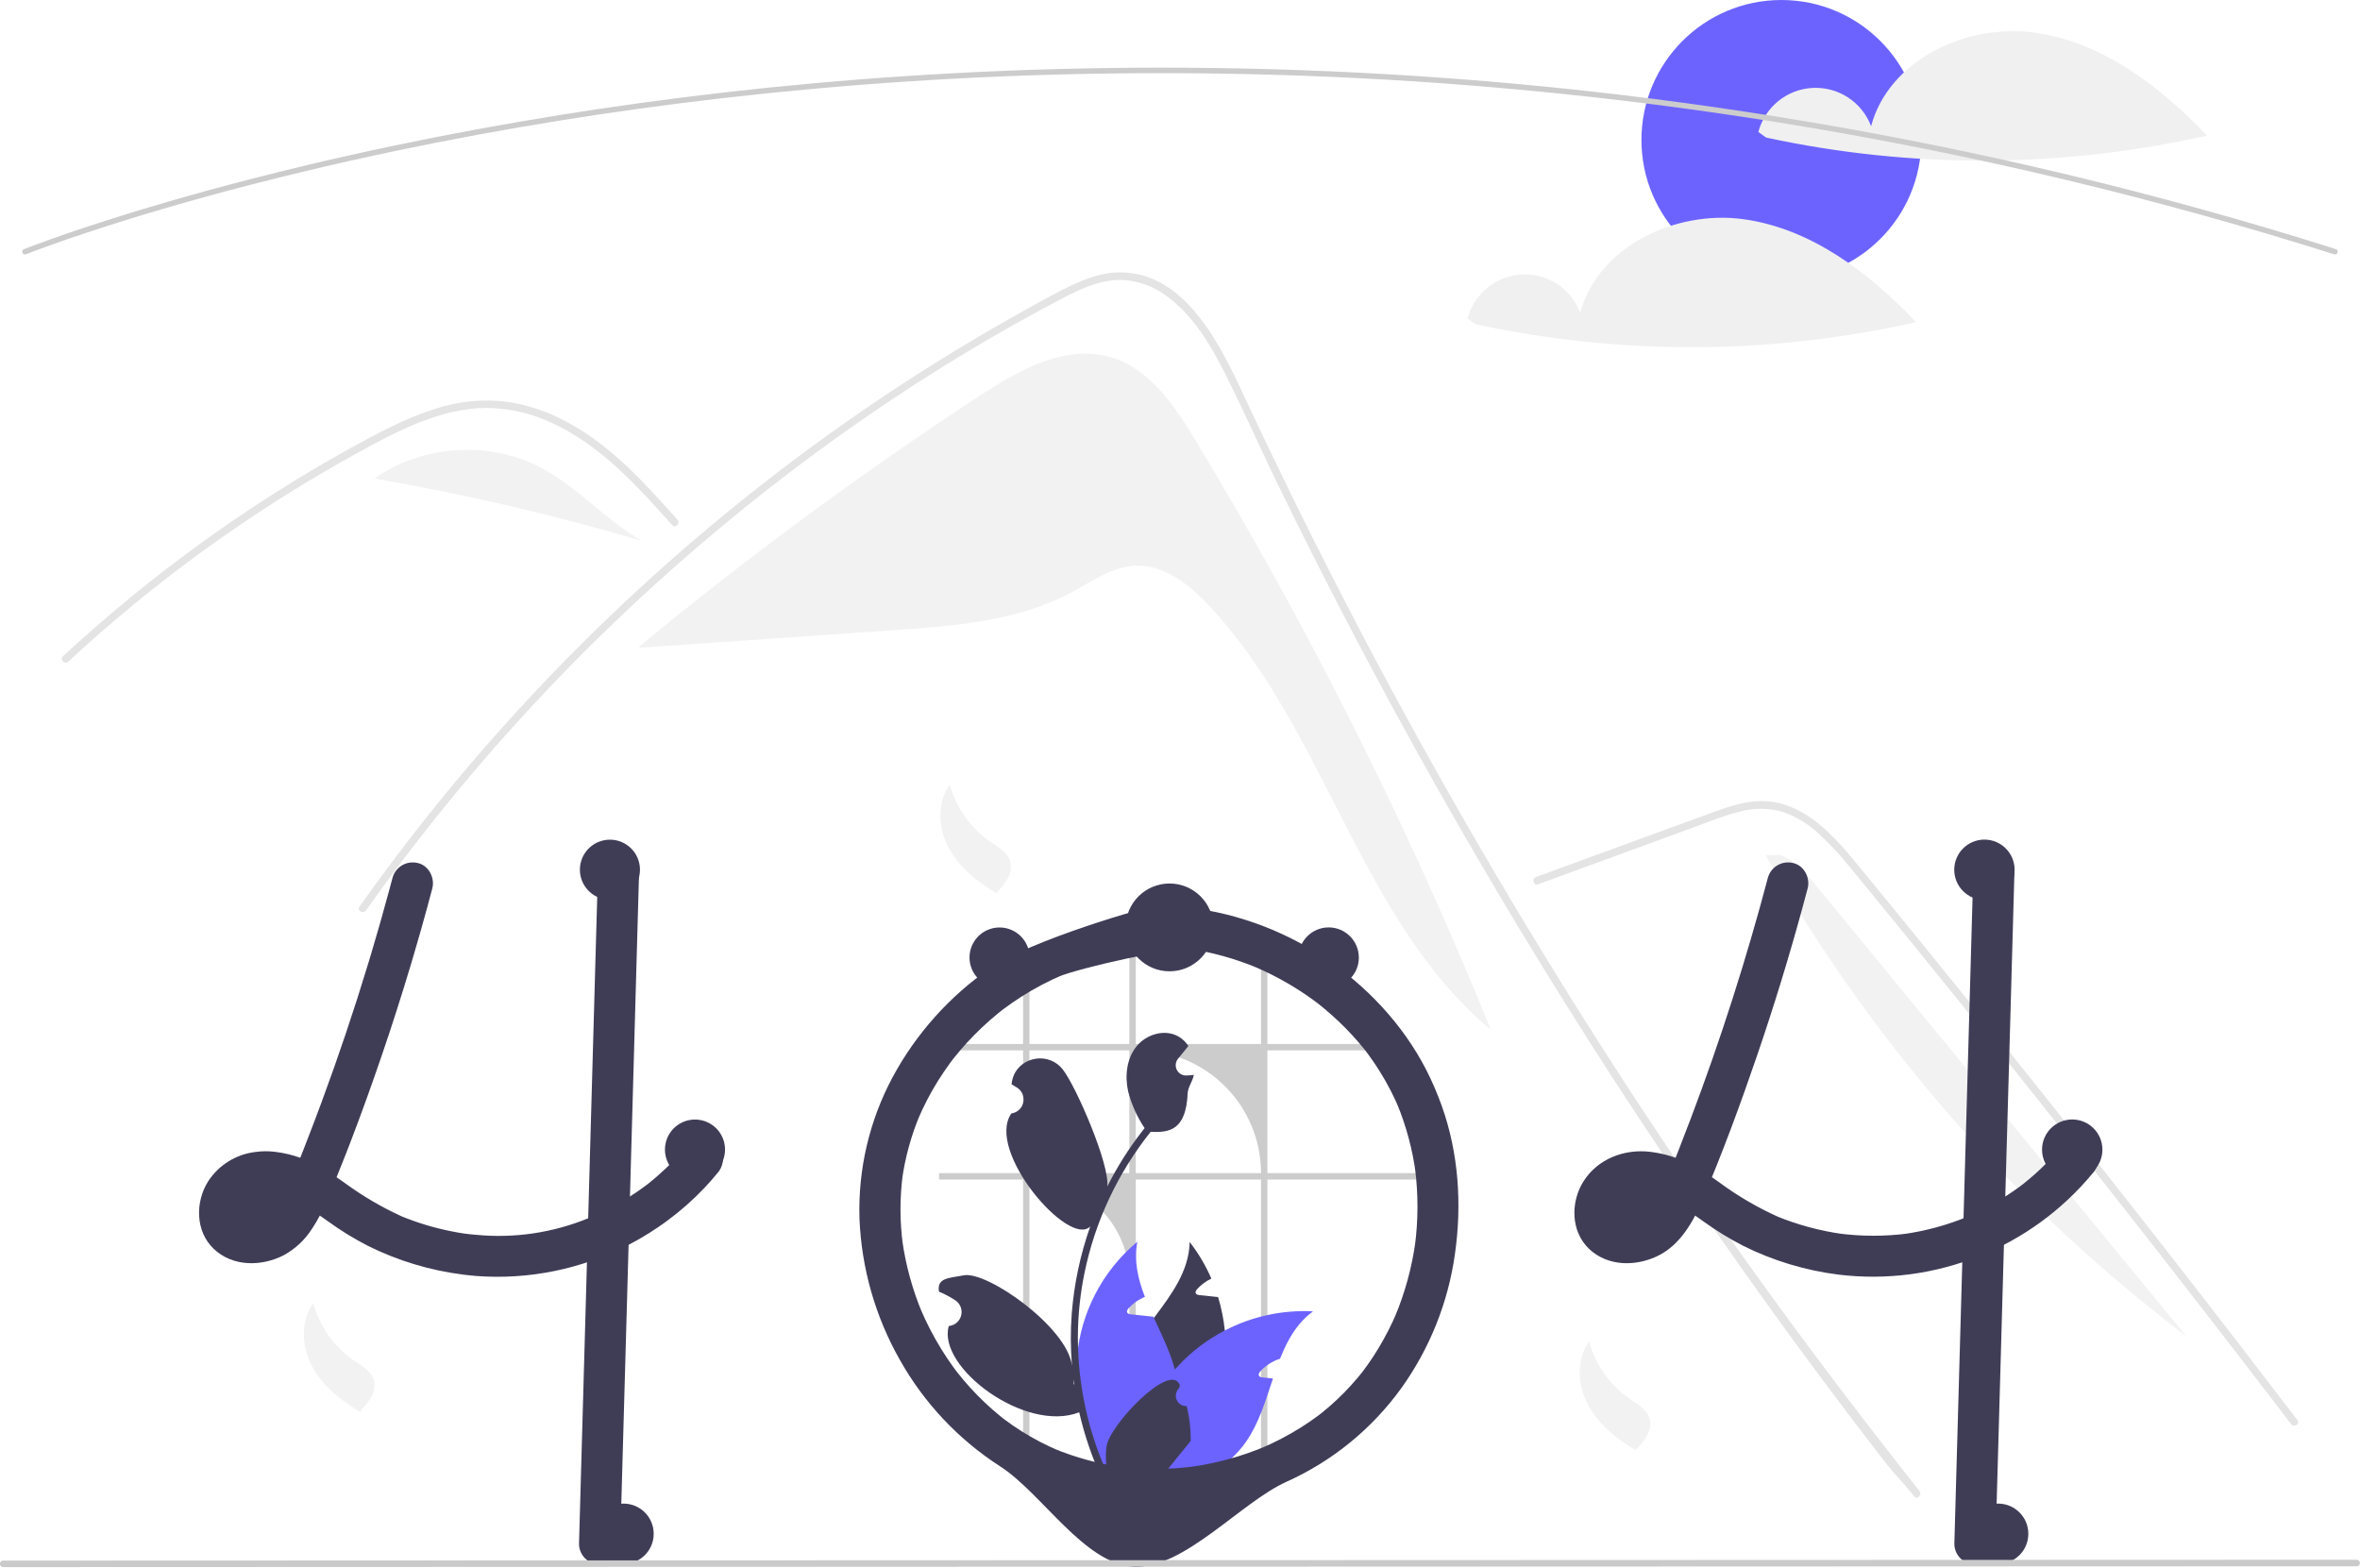
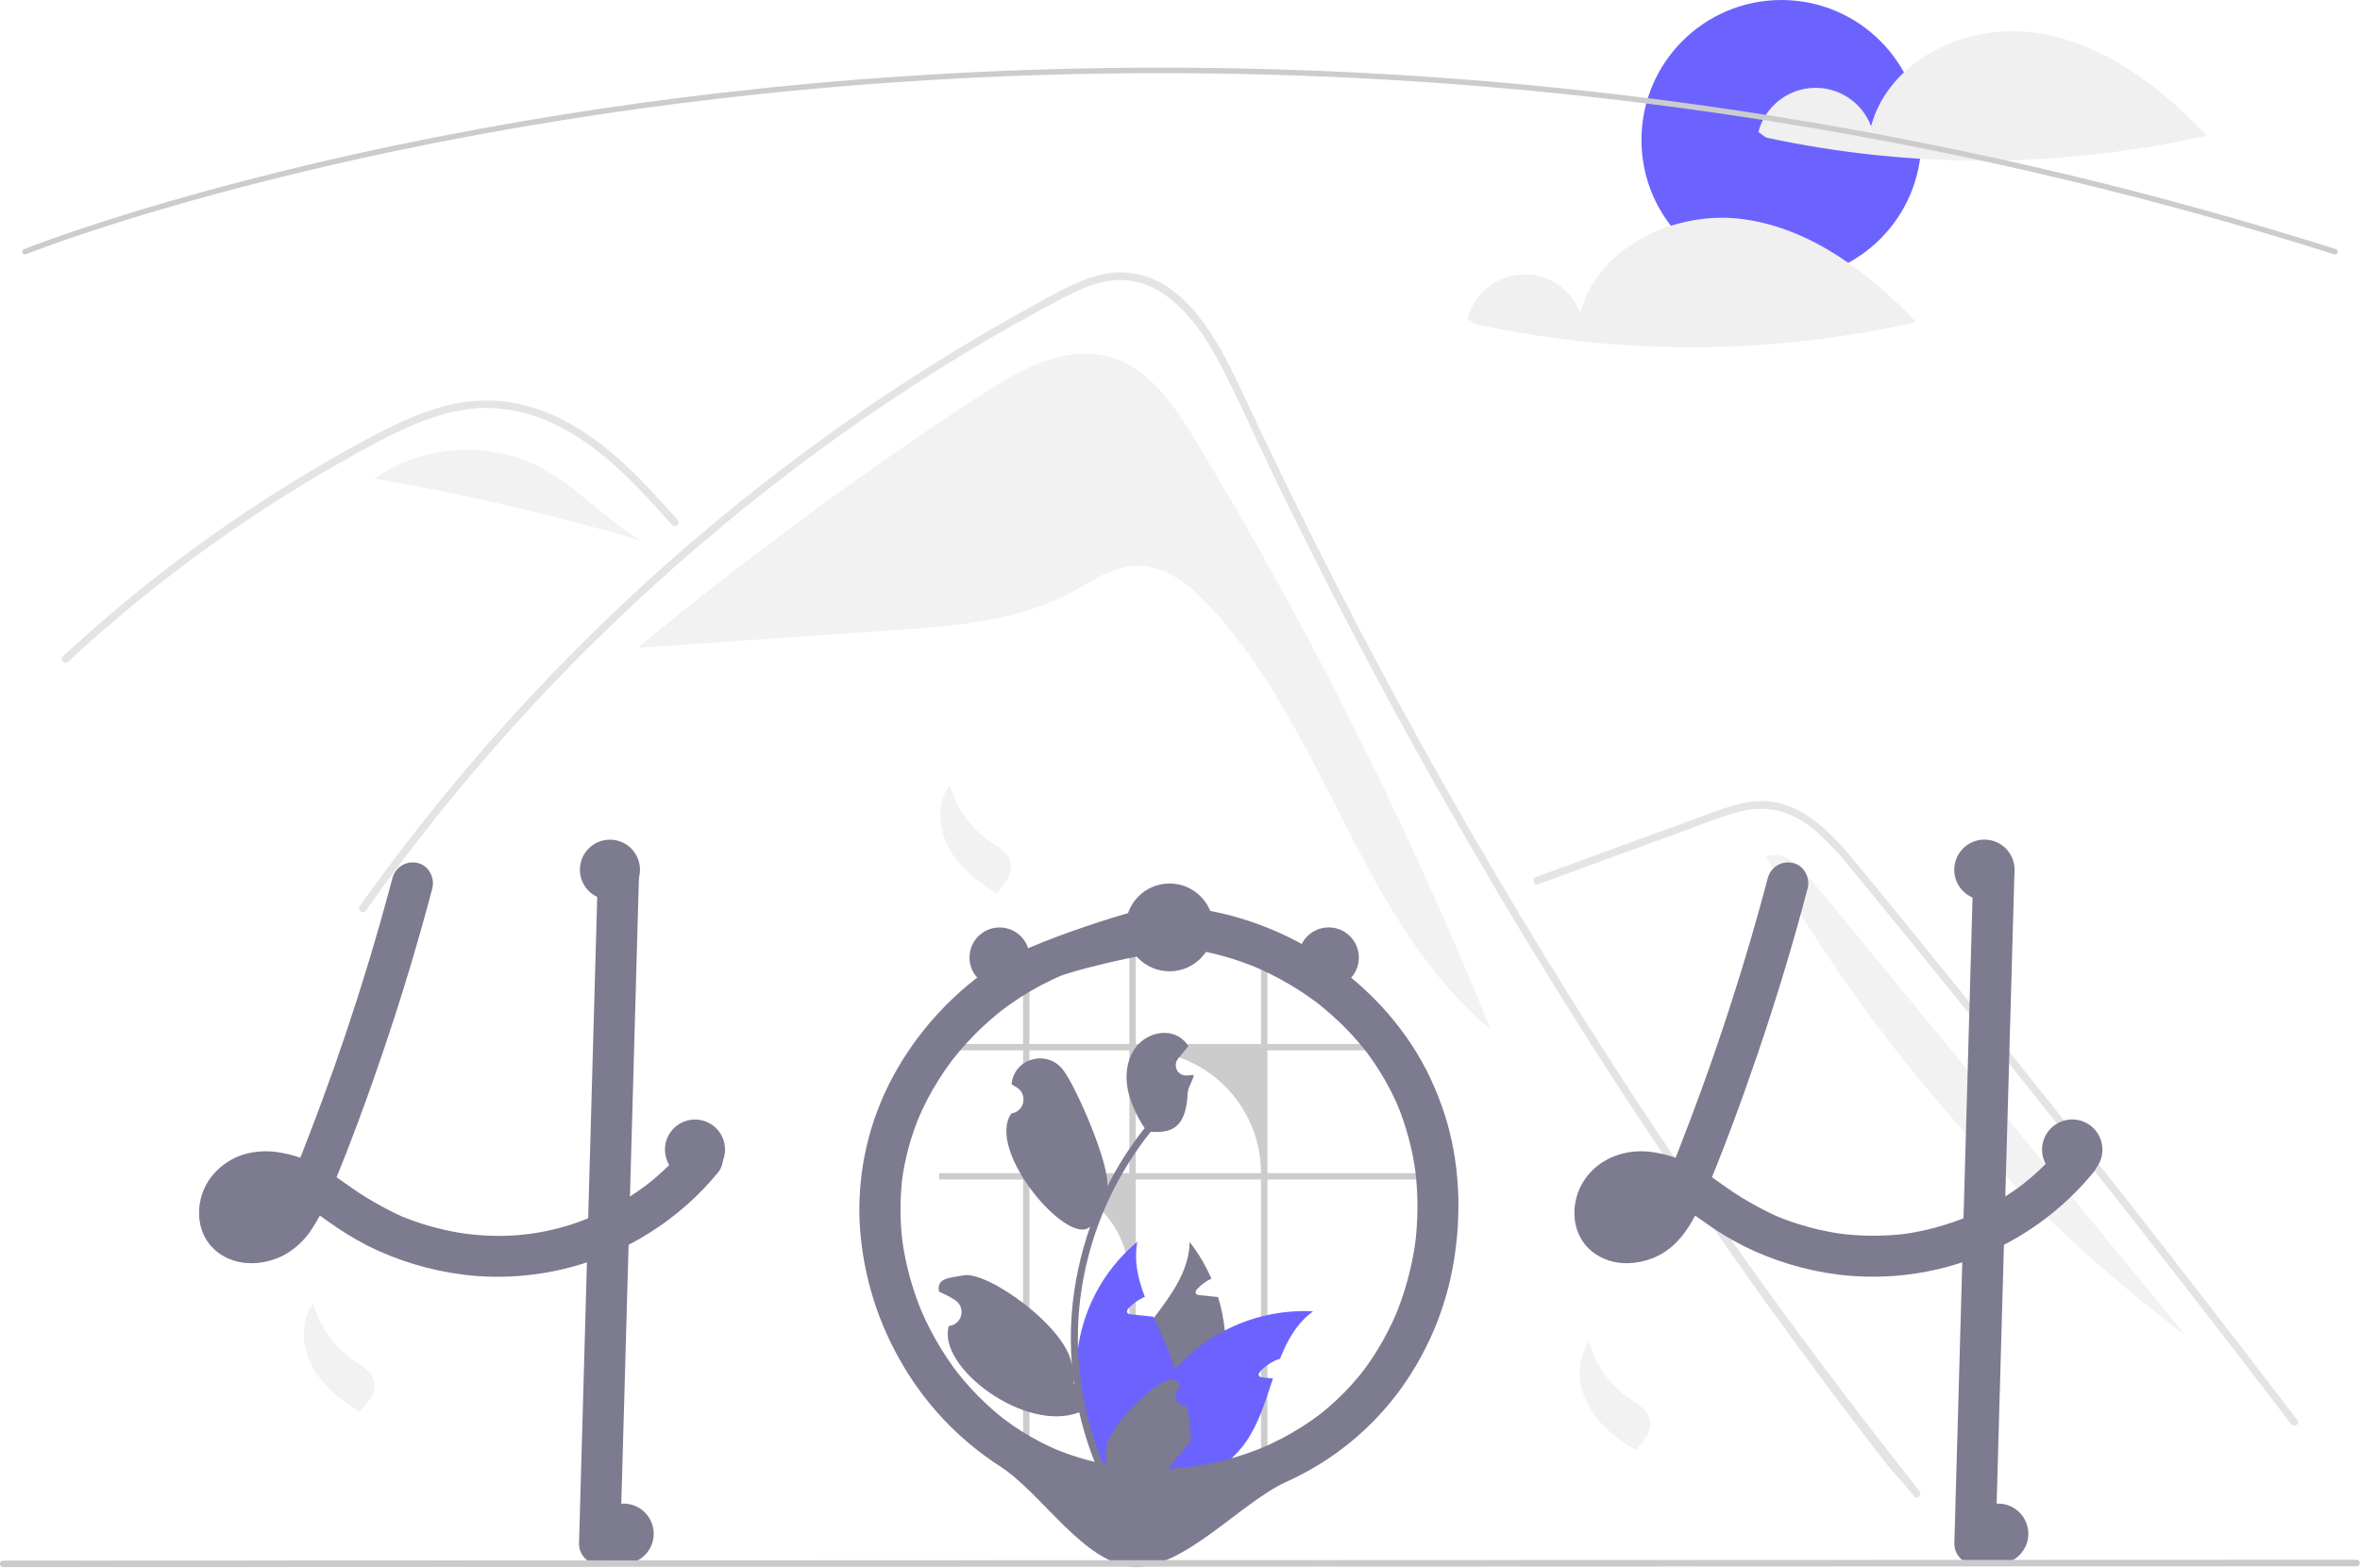
<svg xmlns="http://www.w3.org/2000/svg" width="860.131" height="571.148" viewBox="0 0 860.131 571.148" role="img" artist="Katerina Limpitsouni" source="https://undraw.co/">
  <path d="M605.67,324.953c-7.669-12.684-16.757-26.228-30.99-30.37-16.482-4.796-33.413,4.732-47.775,14.135a1392.157,1392.157,0,0,0-123.893,91.283l.043.492q46.226-3.188,92.451-6.376c22.265-1.535,45.296-3.283,64.972-13.816,7.467-3.997,14.745-9.336,23.206-9.708,10.512-.462,19.677,6.879,26.88,14.549,42.607,45.371,54.937,114.754,102.738,154.616A1516.995,1516.995,0,0,0,605.67,324.953Z" transform="translate(-169.9343 -164.426)" fill="#f2f2f2" />
  <path d="M867.571,709.781c-4.712-5.95-6.637-7.343-11.285-13.348q-56.764-73.416-106.708-151.792-33.924-53.23-64.483-108.504-14.549-26.278-28.3-52.969-10.67-20.695-20.865-41.638c-1.944-3.988-3.832-7.994-5.711-12.009-4.428-9.442-8.773-18.93-13.439-28.244-5.317-10.616-11.789-21.745-21.553-28.877a29.405,29.405,0,0,0-15.319-5.895c-7.948-.513-15.282,2.769-22.176,6.353-50.439,26.301-97.659,59.276-140.37,96.798A730.778,730.778,0,0,0,303.322,496.247c-1.008,1.439-3.392.064-2.374-1.384q6.009-8.498,12.257-16.813A734.817,734.817,0,0,1,500.805,303.064q18.248-11.826,37.183-22.542c6.362-3.603,12.752-7.16,19.251-10.497,6.371-3.273,13.137-6.215,20.416-6.325,24.77-.385,37.595,27.667,46.405,46.542q4.153,8.911,8.406,17.766,16.075,33.621,33.387,66.628,10.685,20.379,21.837,40.52,34.707,62.718,73.779,122.897c34.506,53.143,68.737,100.089,108.046,149.785C870.596,709.213,868.662,711.175,867.571,709.781Z" transform="translate(-169.9343 -164.426)" fill="#e4e4e4" />
  <path d="M414.916,355.804c-1.439-1.604-2.869-3.209-4.318-4.813-11.422-12.633-23.679-25.118-39.364-32.361a57.11,57.11,0,0,0-23.927-5.546c-8.562.028-16.932,2.273-24.843,5.418-3.74,1.494-7.398,3.19-11.001,4.996-4.116,2.072-8.159,4.281-12.183,6.509q-11.331,6.27-22.368,13.091-21.961,13.572-42.546,29.216-10.671,8.113-20.902,16.758-9.516,8.031-18.646,16.492c-1.302,1.201-3.245-.743-1.944-1.943,1.604-1.494,3.227-2.979,4.85-4.446q6.875-6.215,13.971-12.193,12.939-10.918,26.549-20.993,21.163-15.676,43.783-29.225,11.304-6.765,22.918-12.963c2.338-1.247,4.703-2.466,7.096-3.621a113.116,113.116,0,0,1,16.868-6.866,60.006,60.006,0,0,1,25.476-2.503,66.327,66.327,0,0,1,23.505,8.131c15.401,8.608,27.346,21.919,38.97,34.909C418.033,355.171,416.099,357.124,414.916,355.804Z" transform="translate(-169.9343 -164.426)" fill="#e4e4e4" />
  <path d="M730.477,486.711l36.905-13.498,18.323-6.702c5.968-2.183,11.921-4.667,18.09-6.23a28.539,28.539,0,0,1,16.374.209,37.738,37.738,0,0,1,12.771,7.917,103.64,103.64,0,0,1,10.475,11.186c3.989,4.794,7.92,9.639,11.868,14.467q24.441,29.891,48.563,60.041,24.121,30.15,47.92,60.556,23.857,30.48,47.385,61.216,2.882,3.765,5.76,7.534c1.06,1.388,3.449.02,2.375-1.388Q983.582,650.974,959.549,620.184q-24.092-30.864-48.516-61.466-24.424-30.601-49.179-60.937-6.167-7.558-12.354-15.099c-3.48-4.241-6.92-8.527-10.736-12.474-7.005-7.245-15.758-13.648-26.234-13.822-6.16-.102-12.121,1.852-17.844,3.923-6.17,2.232-12.325,4.506-18.486,6.759l-37.163,13.592-9.291,3.398c-1.649.603-.937,3.262.731,2.652Z" transform="translate(-169.9343 -164.426)" fill="#e4e4e4" />
  <path d="M366.377,334.526c-18.754-9.639-42.771-7.751-60.005,4.291a855.847,855.847,0,0,1,97.371,22.726C390.46,353.759,380.07,341.563,366.377,334.526Z" transform="translate(-169.9343 -164.426)" fill="#f2f2f2" />
  <path d="M306.188,338.784l-3.61,2.935c1.221-1.027,2.491-1.99,3.795-2.901C306.311,338.807,306.249,338.795,306.188,338.784Z" transform="translate(-169.9343 -164.426)" fill="#f2f2f2" />
  <path d="M831.549,486.846c-3.633-4.422-7.56-9.052-12.994-10.848l-5.073.2A575.436,575.436,0,0,0,966.749,651.418Q899.149,569.132,831.549,486.846Z" transform="translate(-169.9343 -164.426)" fill="#f2f2f2" />
  <path d="M516.084,450.367A37.481,37.481,0,0,0,531.015,471.325c2.82,1.92,6.157,3.762,7.122,7.035a8.379,8.379,0,0,1-.874,6.15,24.884,24.884,0,0,1-3.861,5.041l-.137.512c-6.998-4.147-13.656-9.393-17.522-16.551s-4.406-16.539.341-23.145" transform="translate(-169.9343 -164.426)" fill="#f2f2f2" />
  <path d="M749.084,653.367A37.481,37.481,0,0,0,764.015,674.325c2.82,1.92,6.157,3.762,7.122,7.035a8.379,8.379,0,0,1-.874,6.15,24.884,24.884,0,0,1-3.861,5.041l-.137.512c-6.998-4.147-13.656-9.393-17.522-16.551s-4.406-16.539.341-23.145" transform="translate(-169.9343 -164.426)" fill="#f2f2f2" />
  <path d="M284.084,639.367A37.481,37.481,0,0,0,299.015,660.325c2.82,1.92,6.157,3.762,7.122,7.035a8.379,8.379,0,0,1-.874,6.15,24.884,24.884,0,0,1-3.861,5.041l-.137.512c-6.998-4.147-13.656-9.393-17.522-16.551s-4.406-16.539.341-23.145" transform="translate(-169.9343 -164.426)" fill="#f2f2f2" />
  <circle cx="649.249" cy="51" r="51" fill="#6c63ff" />
  <path d="M911.219,176.296c-24.717-3.341-52.935,10.019-59.341,34.124a21.597,21.597,0,0,0-41.094,2.109l2.83,2.027a372.275,372.275,0,0,0,160.659-.726C957.079,195.76,935.935,179.637,911.219,176.296Z" transform="translate(-169.9343 -164.426)" fill="#f0f0f0" />
  <path d="M805.219,244.296c-24.717-3.341-52.935,10.019-59.341,34.124a21.597,21.597,0,0,0-41.094,2.109l2.83,2.027a372.275,372.275,0,0,0,160.659-.726C851.079,263.76,829.935,247.637,805.219,244.296Z" transform="translate(-169.9343 -164.426)" fill="#f0f0f0" />
  <path d="M1020.946,257.154a.982.982,0,0,1-.302-.047C756.237,173.489,523.199,184.424,374.264,208.321c-20.269,3.251-40.591,7.006-60.404,11.161-5.058,1.06-10.306,2.195-15.597,3.378-6.319,1.407-12.554,2.856-18.532,4.306q-3.873.917-7.595,1.849c-3.758.928-7.572,1.895-11.66,2.957-4.568,1.178-9.209,2.413-13.797,3.672a.442.442,0,0,1-.051.015l0.0.001c-5.183,1.415-10.338,2.871-15.323,4.325-2.698.779-5.304,1.548-7.799,2.307-.279.077-.526.151-.776.228l-.536.163c-.311.095-.617.188-.924.275l-.02.006 0.0.001-.812.252c-.968.293-1.912.579-2.841.864-24.545,7.566-38.038,12.949-38.171,13.002a1,1,0,1,1-.744-1.856c.134-.053,13.693-5.463,38.328-13.058.932-.286,1.879-.572,2.85-.866l.754-.234c.026-.01.052-.018.078-.025.305-.087.61-.18.919-.273l.537-.163c.268-.081.531-.161.801-.235,2.479-.754,5.093-1.524,7.798-2.307,4.987-1.455,10.147-2.911,15.334-4.328.016-.006.033-.01.049-.015v-.001c4.604-1.263,9.263-2.503,13.845-3.685,4.094-1.063,7.915-2.032,11.68-2.962q3.738-.93,7.609-1.853c5.985-1.451,12.233-2.902,18.563-4.312,5.299-1.184,10.556-2.322,15.622-3.383,19.843-4.162,40.198-7.923,60.497-11.179C523.096,182.415,756.467,171.463,1021.246,255.201a1.0 1,0,0,1-.301,1.953Z" transform="translate(-169.9343 -164.426)" fill="#ccc" />
-   <path d="M432.923,584.266a6.729,6.729,0,0,0-1.7-2.67,6.43,6.43,0,0,0-.92-.71c-2.61-1.74-6.51-2.13-8.99,0a5.81,5.81,0,0,0-.69.71q-1.11,1.365-2.28,2.67c-1.28,1.46-2.59,2.87-3.96,4.24-.39.38-.78.77-1.18,1.15-.23.23-.46.45-.69.67-.88.84-1.78,1.65-2.69,2.45-.48.43-.96.85-1.45,1.26-.73.61-1.46,1.22-2.2,1.81-.07.05-.14.1-.21.16-.02.01-.03.03-.05.04-.01,0-.02,0-.03.02a.179.179,0,0,0-.07.05c-.22.15-.37.25-.48.34.04-.02.08-.05.12-.07-.18.14-.37.28-.55.42-1.75,1.29-3.54,2.53-5.37,3.69a99.21,99.21,0,0,1-14.22,7.55c-.33.13-.67.27-1.01.4a85.97,85.97,0,0,1-40.85,6.02q-2.13-.165-4.26-.45c-1.64-.24-3.27-.53-4.89-.86a97.932,97.932,0,0,1-18.02-5.44,118.652,118.652,0,0,1-20.66-12.12c-1-.71-2.01-1.42-3.02-2.11,1.15-2.82,2.28-5.64,3.38-8.48.55-1.37,1.08-2.74,1.6-4.12,4.09-10.63,7.93-21.36,11.61-32.13q5.58-16.365,10.53-32.92.51-1.68.99-3.36,2.595-8.745,4.98-17.53c.15-.57.31-1.13.45-1.7q.69-2.52,1.35-5.04c1-3.79-1.26-8.32-5.24-9.23a7.634,7.634,0,0,0-9.22,5.24c-.43,1.62-.86,3.23-1.3,4.85q-3.165,11.745-6.66,23.41-.51,1.68-1.02,3.36-7.71,25.41-16.93,50.31-1.11,3.015-2.25,6.01c-.37.98-.74,1.96-1.12,2.94-.73,1.93-1.48,3.86-2.23,5.79-.43,1.13-.87,2.26-1.31,3.38-.29.71-.57,1.42-.85,2.12a41.809,41.809,0,0,0-8.81-2.12l-.48-.06a27.397,27.397,0,0,0-7.01.06,23.914,23.914,0,0,0-17.24,10.66c-4.77,7.51-4.71,18.25,1.98,24.63,6.89,6.57,17.32,6.52,25.43,2.41a28.351,28.351,0,0,0,10.52-9.86,50.569,50.569,0,0,0,2.74-4.65c.21.14.42.28.63.43.8.56,1.6,1.13,2.39,1.69a111.738,111.738,0,0,0,14.51,8.91,108.359,108.359,0,0,0,34.62,10.47c.27.03.53.07.8.1,1.33.17,2.67.3,4.01.41a103.782,103.782,0,0,0,55.58-11.36q2.175-1.125,4.31-2.36,3.315-1.92,6.48-4.08c1.15-.78,2.27-1.57,3.38-2.4a101.042,101.042,0,0,0,13.51-11.95q2.355-2.475,4.51-5.11a8.061,8.061,0,0,0,2.2-5.3A7.564,7.564,0,0,0,432.923,584.266Zm-165.59,23.82c.21-.15.42-.31.62-.47C267.893,607.766,267.603,607.936,267.333,608.086Zm3.21-3.23c-.23.26-.44.52-.67.78a23.366,23.366,0,0,1-2.25,2.2c-.11.1-.23.2-.35.29a.01.01,0,0,0-.01.01,3.804,3.804,0,0,0-.42.22q-.645.39-1.32.72a17.005,17.005,0,0,1-2.71.75,16.799,16.799,0,0,1-2.13.02h-.02a14.823,14.823,0,0,1-1.45-.4c-.24-.12-.47-.26-.7-.4-.09-.08-.17-.16-.22-.21a2.44,2.44,0,0,1-.27-.29.01.01,0,0,0-.01-.01c-.11-.2-.23-.4-.34-.6a.031.031,0,0,1-.01-.02c-.08-.25-.15-.51-.21-.77a12.511,12.511,0,0,1,.01-1.37,13.467,13.467,0,0,1,.54-1.88,11.068,11.068,0,0,1,.69-1.26c.02-.04.12-.2.23-.38.01-.01.01-.01.01-.02.15-.17.3-.35.46-.51.27-.3.56-.56.85-.83a18.022,18.022,0,0,1,1.75-1.01,19.481,19.481,0,0,1,2.93-.79,24.989,24.989,0,0,1,4.41.04,30.301,30.301,0,0,1,4.1,1.01,36.945,36.945,0,0,1-2.77,4.54C270.623,604.746,270.583,604.806,270.543,604.856Zm-11.12-3.29a2.18,2.18,0,0,1-.31.39A1.409,1.409,0,0,1,259.423,601.566Z" transform="translate(-169.9343 -164.426)" fill="#3f3d56" />
-   <path d="M402.863,482.136q-.135,4.71-.27,9.42-.285,10.455-.59,20.92-.315,11.775-.66,23.54-.165,6.075-.34,12.15-.465,16.365-.92,32.72c-.03,1.13-.07,2.25-.1,3.38q-.225,8.115-.45,16.23-.255,8.805-.5,17.61-.18,6.6-.37,13.21-1.35,47.895-2.7,95.79a7.648,7.648,0,0,1-7.5,7.5,7.561,7.561,0,0,1-7.5-7.5q.75-26.94,1.52-53.88.675-24.36,1.37-48.72.225-8.025.45-16.06.345-12.09.68-24.18c.03-1.13.07-2.25.1-3.38.02-.99.05-1.97.08-2.96q.66-23.475,1.32-46.96.27-9.24.52-18.49.3-10.545.6-21.08c.09-3.09.17-6.17.26-9.26a7.648,7.648,0,0,1,7.5-7.5A7.561,7.561,0,0,1,402.863,482.136Z" transform="translate(-169.9343 -164.426)" fill="#3f3d56" />
-   <path d="M814.291,484.217a893.238,893.238,0,0,1-28.161,87.941c-3.007,7.946-6.083,15.877-9.371,23.712l.756-1.792a54.583,54.583,0,0,1-5.59,10.612q-.229.321-.467.636,1.166-1.49.443-.589c-.254.301-.505.602-.768.895a23.664,23.664,0,0,1-2.249,2.203q-.301.258-.612.504l.938-.729c-.109.257-.873.597-1.111.743a18.254,18.254,0,0,1-2.405,1.219l1.792-.756a19.086,19.086,0,0,1-4.231,1.161l1.994-.268a17.021,17.021,0,0,1-4.298.046l1.994.268a14.002,14.002,0,0,1-3.405-.917l1.792.756a12.012,12.012,0,0,1-1.679-.896c-.271-.177-1.105-.809-.015.025,1.133.866.146.074-.088-.156-.194-.192-.37-.4-.56-.595-.882-.905.996,1.557.397.499a18.182,18.182,0,0,1-.878-1.637l.756,1.792a11.925,11.925,0,0,1-.728-2.651l.268,1.994a13.651,13.651,0,0,1-.003-3.405l-.268,1.994a15.964,15.964,0,0,1,.995-3.68l-.756,1.792a16.729,16.729,0,0,1,1.178-2.298,6.729,6.729,0,0,1,.729-1.071c.049.016-1.269,1.513-.569.757.183-.198.354-.406.539-.602.296-.314.614-.601.926-.898,1.045-.994-1.462.966-.257.179a19.049,19.049,0,0,1,2.749-1.499l-1.792.756a20.311,20.311,0,0,1,4.995-1.34l-1.994.268a25.628,25.628,0,0,1,6.461.076l-1.994-.268a33.211,33.211,0,0,1,7.892,2.22l-1.792-.756c5.39,2.314,10.163,5.749,14.928,9.118a111.95,111.95,0,0,0,14.506,8.906,108.388,108.388,0,0,0,34.622,10.474,103.933,103.933,0,0,0,92.586-36.752,8.078,8.078,0,0,0,2.197-5.303,7.632,7.632,0,0,0-2.197-5.303c-2.752-2.526-7.949-3.239-10.607,0a95.636,95.636,0,0,1-8.107,8.727q-2.017,1.914-4.142,3.71-1.214,1.026-2.461,2.011c-.393.311-1.619,1.138.263-.197-.431.306-.845.64-1.271.955a99.269,99.269,0,0,1-20.332,11.565l1.792-.756a96.836,96.836,0,0,1-24.171,6.622l1.994-.268a97.643,97.643,0,0,1-25.754-.038l1.994.268a99.8,99.8,0,0,1-24.857-6.77l1.792.756a116.025,116.025,0,0,1-21.736-12.591,86.877,86.877,0,0,0-11.113-6.994,42.824,42.824,0,0,0-14.438-4.389c-9.439-1.111-19.057,2.566-24.246,10.72-4.776,7.505-4.714,18.244,1.974,24.625,6.888,6.572,17.318,6.517,25.436,2.406,7.817-3.959,12.513-12.185,15.815-19.942,7.431-17.455,14.01-35.314,20.14-53.263q9.097-26.637,16.499-53.813.917-3.366,1.807-6.739c1.001-3.789-1.261-8.32-5.238-9.226a7.633,7.633,0,0,0-9.226,5.238Z" transform="translate(-169.9343 -164.426)" fill="#3f3d56" />
-   <path d="M889.124,482.136l-2.7,95.793-2.685,95.294-1.518,53.884a7.565,7.565,0,0,0,7.5,7.5,7.649,7.649,0,0,0,7.5-7.5l2.7-95.793,2.685-95.294,1.518-53.884a7.565,7.565,0,0,0-7.5-7.5,7.649,7.649,0,0,0-7.5,7.5Z" transform="translate(-169.9343 -164.426)" fill="#3f3d56" />
+   <path d="M432.923,584.266a6.729,6.729,0,0,0-1.7-2.67,6.43,6.43,0,0,0-.92-.71c-2.61-1.74-6.51-2.13-8.99,0a5.81,5.81,0,0,0-.69.71q-1.11,1.365-2.28,2.67c-1.28,1.46-2.59,2.87-3.96,4.24-.39.38-.78.77-1.18,1.15-.23.23-.46.45-.69.67-.88.84-1.78,1.65-2.69,2.45-.48.43-.96.85-1.45,1.26-.73.61-1.46,1.22-2.2,1.81-.07.05-.14.1-.21.16-.02.01-.03.03-.05.04-.01,0-.02,0-.03.02a.179.179,0,0,0-.07.05c-.22.15-.37.25-.48.34.04-.02.08-.05.12-.07-.18.14-.37.28-.55.42-1.75,1.29-3.54,2.53-5.37,3.69a99.21,99.21,0,0,1-14.22,7.55c-.33.13-.67.27-1.01.4a85.97,85.97,0,0,1-40.85,6.02q-2.13-.165-4.26-.45c-1.64-.24-3.27-.53-4.89-.86a97.932,97.932,0,0,1-18.02-5.44,118.652,118.652,0,0,1-20.66-12.12c-1-.71-2.01-1.42-3.02-2.11,1.15-2.82,2.28-5.64,3.38-8.48.55-1.37,1.08-2.74,1.6-4.12,4.09-10.63,7.93-21.36,11.61-32.13q5.58-16.365,10.53-32.92.51-1.68.99-3.36,2.595-8.745,4.98-17.53c.15-.57.31-1.13.45-1.7q.69-2.52,1.35-5.04c1-3.79-1.26-8.32-5.24-9.23a7.634,7.634,0,0,0-9.22,5.24c-.43,1.62-.86,3.23-1.3,4.85q-3.165,11.745-6.66,23.41-.51,1.68-1.02,3.36-7.71,25.41-16.93,50.31-1.11,3.015-2.25,6.01c-.37.98-.74,1.96-1.12,2.94-.73,1.93-1.48,3.86-2.23,5.79-.43,1.13-.87,2.26-1.31,3.38-.29.71-.57,1.42-.85,2.12a41.809,41.809,0,0,0-8.81-2.12l-.48-.06a27.397,27.397,0,0,0-7.01.06,23.914,23.914,0,0,0-17.24,10.66c-4.77,7.51-4.71,18.25,1.98,24.63,6.89,6.57,17.32,6.52,25.43,2.41a28.351,28.351,0,0,0,10.52-9.86,50.569,50.569,0,0,0,2.74-4.65c.21.14.42.28.63.43.8.56,1.6,1.13,2.39,1.69a111.738,111.738,0,0,0,14.51,8.91,108.359,108.359,0,0,0,34.62,10.47c.27.03.53.07.8.1,1.33.17,2.67.3,4.01.41a103.782,103.782,0,0,0,55.58-11.36q2.175-1.125,4.31-2.36,3.315-1.92,6.48-4.08c1.15-.78,2.27-1.57,3.38-2.4a101.042,101.042,0,0,0,13.51-11.95q2.355-2.475,4.51-5.11a8.061,8.061,0,0,0,2.2-5.3A7.564,7.564,0,0,0,432.923,584.266Zm-165.59,23.82c.21-.15.42-.31.62-.47C267.893,607.766,267.603,607.936,267.333,608.086Zm3.21-3.23c-.23.26-.44.52-.67.78a23.366,23.366,0,0,1-2.25,2.2c-.11.1-.23.2-.35.29a.01.01,0,0,0-.01.01,3.804,3.804,0,0,0-.42.22q-.645.39-1.32.72a17.005,17.005,0,0,1-2.71.75,16.799,16.799,0,0,1-2.13.02h-.02a14.823,14.823,0,0,1-1.45-.4c-.24-.12-.47-.26-.7-.4-.09-.08-.17-.16-.22-.21a2.44,2.44,0,0,1-.27-.29.01.01,0,0,0-.01-.01c-.11-.2-.23-.4-.34-.6a.031.031,0,0,1-.01-.02c-.08-.25-.15-.51-.21-.77a12.511,12.511,0,0,1,.01-1.37,13.467,13.467,0,0,1,.54-1.88,11.068,11.068,0,0,1,.69-1.26c.02-.04.12-.2.23-.38.01-.01.01-.01.01-.02.15-.17.3-.35.46-.51.27-.3.56-.56.85-.83a18.022,18.022,0,0,1,1.75-1.01,19.481,19.481,0,0,1,2.93-.79,24.989,24.989,0,0,1,4.41.04,30.301,30.301,0,0,1,4.1,1.01,36.945,36.945,0,0,1-2.77,4.54C270.623,604.746,270.583,604.806,270.543,604.856Zm-11.12-3.29a2.18,2.18,0,0,1-.31.39A1.409,1.409,0,0,1,259.423,601.566Z" transform="translate(-169.9343 -164.426)" fill="#7C7B8FFF" />
+   <path d="M402.863,482.136q-.135,4.71-.27,9.42-.285,10.455-.59,20.92-.315,11.775-.66,23.54-.165,6.075-.34,12.15-.465,16.365-.92,32.72c-.03,1.13-.07,2.25-.1,3.38q-.225,8.115-.45,16.23-.255,8.805-.5,17.61-.18,6.6-.37,13.21-1.35,47.895-2.7,95.79a7.648,7.648,0,0,1-7.5,7.5,7.561,7.561,0,0,1-7.5-7.5q.75-26.94,1.52-53.88.675-24.36,1.37-48.72.225-8.025.45-16.06.345-12.09.68-24.18c.03-1.13.07-2.25.1-3.38.02-.99.05-1.97.08-2.96q.66-23.475,1.32-46.96.27-9.24.52-18.49.3-10.545.6-21.08c.09-3.09.17-6.17.26-9.26a7.648,7.648,0,0,1,7.5-7.5A7.561,7.561,0,0,1,402.863,482.136Z" transform="translate(-169.9343 -164.426)" fill="#7C7B8FFF" />
+   <path d="M814.291,484.217a893.238,893.238,0,0,1-28.161,87.941c-3.007,7.946-6.083,15.877-9.371,23.712l.756-1.792a54.583,54.583,0,0,1-5.59,10.612q-.229.321-.467.636,1.166-1.49.443-.589c-.254.301-.505.602-.768.895a23.664,23.664,0,0,1-2.249,2.203q-.301.258-.612.504l.938-.729c-.109.257-.873.597-1.111.743a18.254,18.254,0,0,1-2.405,1.219l1.792-.756a19.086,19.086,0,0,1-4.231,1.161l1.994-.268a17.021,17.021,0,0,1-4.298.046l1.994.268a14.002,14.002,0,0,1-3.405-.917l1.792.756a12.012,12.012,0,0,1-1.679-.896c-.271-.177-1.105-.809-.015.025,1.133.866.146.074-.088-.156-.194-.192-.37-.4-.56-.595-.882-.905.996,1.557.397.499a18.182,18.182,0,0,1-.878-1.637l.756,1.792a11.925,11.925,0,0,1-.728-2.651l.268,1.994a13.651,13.651,0,0,1-.003-3.405l-.268,1.994a15.964,15.964,0,0,1,.995-3.68l-.756,1.792a16.729,16.729,0,0,1,1.178-2.298,6.729,6.729,0,0,1,.729-1.071c.049.016-1.269,1.513-.569.757.183-.198.354-.406.539-.602.296-.314.614-.601.926-.898,1.045-.994-1.462.966-.257.179a19.049,19.049,0,0,1,2.749-1.499l-1.792.756a20.311,20.311,0,0,1,4.995-1.34l-1.994.268a25.628,25.628,0,0,1,6.461.076l-1.994-.268a33.211,33.211,0,0,1,7.892,2.22l-1.792-.756c5.39,2.314,10.163,5.749,14.928,9.118a111.95,111.95,0,0,0,14.506,8.906,108.388,108.388,0,0,0,34.622,10.474,103.933,103.933,0,0,0,92.586-36.752,8.078,8.078,0,0,0,2.197-5.303,7.632,7.632,0,0,0-2.197-5.303c-2.752-2.526-7.949-3.239-10.607,0a95.636,95.636,0,0,1-8.107,8.727q-2.017,1.914-4.142,3.71-1.214,1.026-2.461,2.011c-.393.311-1.619,1.138.263-.197-.431.306-.845.64-1.271.955a99.269,99.269,0,0,1-20.332,11.565l1.792-.756a96.836,96.836,0,0,1-24.171,6.622l1.994-.268a97.643,97.643,0,0,1-25.754-.038l1.994.268a99.8,99.8,0,0,1-24.857-6.77l1.792.756a116.025,116.025,0,0,1-21.736-12.591,86.877,86.877,0,0,0-11.113-6.994,42.824,42.824,0,0,0-14.438-4.389c-9.439-1.111-19.057,2.566-24.246,10.72-4.776,7.505-4.714,18.244,1.974,24.625,6.888,6.572,17.318,6.517,25.436,2.406,7.817-3.959,12.513-12.185,15.815-19.942,7.431-17.455,14.01-35.314,20.14-53.263q9.097-26.637,16.499-53.813.917-3.366,1.807-6.739c1.001-3.789-1.261-8.32-5.238-9.226a7.633,7.633,0,0,0-9.226,5.238Z" transform="translate(-169.9343 -164.426)" fill="#7C7B8FFF" />
+   <path d="M889.124,482.136l-2.7,95.793-2.685,95.294-1.518,53.884a7.565,7.565,0,0,0,7.5,7.5,7.649,7.649,0,0,0,7.5-7.5l2.7-95.793,2.685-95.294,1.518-53.884a7.565,7.565,0,0,0-7.5-7.5,7.649,7.649,0,0,0-7.5,7.5Z" transform="translate(-169.9343 -164.426)" fill="#7C7B8FFF" />
  <path d="M629.526,700.361h2.329V594.319h54.329v-2.323H631.855V547.252H673.81q-.923-1.173-1.899-2.317H631.855V515.382c-.77-.328-1.547-.645-2.329-.944V544.935h-45.652V507.07c-.782.036-1.553.09-2.329.155v37.71h-36.42V516.684c-.782.346-1.553.711-2.317,1.093V544.935h-30.616v2.317h30.616v44.744h-30.616v2.323h30.616V700.361h2.317V594.319a36.413,36.413,0,0,1,36.42,36.42v69.622h2.329V594.319h45.652Zm-84.401-108.365V547.252h36.42v44.744Zm38.749,0V547.252h.914a44.741,44.741,0,0,1,44.738,44.744Z" transform="translate(-169.9343 -164.426)" opacity="0.2" />
-   <path d="M615.303,668.566a63.059,63.059,0,0,1-20.05,33.7c-.74.64-1.48,1.26-2.25,1.87q-2.805.255-5.57.52c-1.53.14-3.04.29-4.54.43l-.27.03-.19-1.64-.76-6.64a37.623,37.623,0,0,1-3.3-32.44c2.64-7.12,7.42-13.41,12.12-19.65,6.49-8.62,12.8-17.14,13.03-27.65a60.544,60.544,0,0,1,7.9,13.33,16.432,16.432,0,0,0-5.12,3.77c-.41.45-.82,1.08-.54,1.62.24.46.84.57,1.36.63,1.25.13,2.51.26,3.76.39,1,.11,2,.21,3,.32a63.99,63.99,0,0,1,2.45,12.18A61.189,61.189,0,0,1,615.303,668.566Z" transform="translate(-169.9343 -164.426)" fill="#3f3d56" />
+   <path d="M615.303,668.566a63.059,63.059,0,0,1-20.05,33.7c-.74.64-1.48,1.26-2.25,1.87q-2.805.255-5.57.52c-1.53.14-3.04.29-4.54.43l-.27.03-.19-1.64-.76-6.64a37.623,37.623,0,0,1-3.3-32.44c2.64-7.12,7.42-13.41,12.12-19.65,6.49-8.62,12.8-17.14,13.03-27.65a60.544,60.544,0,0,1,7.9,13.33,16.432,16.432,0,0,0-5.12,3.77c-.41.45-.82,1.08-.54,1.62.24.46.84.57,1.36.63,1.25.13,2.51.26,3.76.39,1,.11,2,.21,3,.32a63.99,63.99,0,0,1,2.45,12.18A61.189,61.189,0,0,1,615.303,668.566Z" transform="translate(-169.9343 -164.426)" fill="#7C7B8FFF" />
  <path d="M648.503,642.356c-5.9,4.29-9.35,10.46-12.03,17.26a16.628,16.628,0,0,0-7.17,4.58c-.41.45-.82,1.08-.54,1.62.24.46.84.57,1.36.63,1.25.13,2.51.26,3.76.39-2.68,8.04-5.14,16.36-9.88,23.15a36.989,36.989,0,0,1-12.03,10.91,38.492,38.492,0,0,1-4.02,1.99q-7.62.585-14.95,1.25-2.805.255-5.57.52c-1.53.14-3.04.29-4.54.43q-.015-.825,0-1.65a63.304,63.304,0,0,1,15.25-39.86c.45-.52.91-1.03,1.38-1.54a61.792,61.792,0,0,1,16.81-12.7A62.654,62.654,0,0,1,648.503,642.356Z" transform="translate(-169.9343 -164.426)" fill="#6c63ff" />
  <path d="M589.163,699.526l-1.15,3.4-.58,1.73c-1.53.14-3.04.29-4.54.43l-.27.03c-1.66.17-3.31.34-4.96.51-.43-.5-.86-1.01-1.28-1.53a62.03,62.03,0,0,1,8.07-87.11c-1.32,6.91.22,13.53,2.75,20.1-.27.11-.53.22-.78.34a16.432,16.432,0,0,0-5.12,3.77c-.41.45-.82,1.08-.54,1.62.24.46.84.57,1.36.63,1.25.13,2.51.26,3.76.39,1,.11,2,.21,3,.32q.705.075,1.41.15c.07.15.13.29.2.44,2.85,6.18,5.92,12.39,7.65,18.83a43.666,43.666,0,0,1,1.02,4.91A37.604,37.604,0,0,1,589.163,699.526Z" transform="translate(-169.9343 -164.426)" fill="#6c63ff" />
-   <path d="M689.821,554.487c-8.609-16.792-21.946-30.921-37.632-41.304a114.237,114.237,0,0,0-52.563-18.38q-3.69-.335-7.399-.393c-2.921-.044-46.866,12.632-61.587,22.982a114.295,114.295,0,0,0-35.333,39.527,102.5,102.5,0,0,0-12.126,51.633,113.564,113.564,0,0,0,14.703,51.476,110.475,110.475,0,0,0,36.444,38.746C549.667,708.561,565.074,734.51,583.183,735.426c18.246.923,39.054-23.555,55.695-30.987a104.425,104.425,0,0,0,41.726-34.005,110.25,110.25,0,0,0,19.599-48.948c2.574-18.083,1.374-36.733-4.801-54.016a111.86,111.86,0,0,0-5.58-12.983c-1.78-3.505-6.996-4.796-10.261-2.691a7.68,7.68,0,0,0-2.691,10.261q1.568,3.088,2.915,6.278l-.756-1.792a101.151,101.151,0,0,1,6.876,25.538l-.268-1.994a109.229,109.229,0,0,1-.066,28.683l.268-1.994a109.734,109.734,0,0,1-7.555,27.674l.756-1.792a104.212,104.212,0,0,1-6.672,13.098q-1.923,3.186-4.081,6.222c-.632.888-1.283,1.761-1.939,2.631-.856,1.136,1.167-1.483.282-.369-.151.19-.3.38-.452.569q-.681.852-1.382,1.688a93.613,93.613,0,0,1-10.176,10.384q-1.366,1.192-2.778,2.331c-.469.378-.932.773-1.421,1.125.019-.013,1.58-1.199.656-.511-.29.216-.579.436-.87.652q-2.91,2.156-5.974,4.092a103.485,103.485,0,0,1-14.756,7.713l1.792-.756a109.215,109.215,0,0,1-27.597,7.552l1.994-.268a108.154,108.154,0,0,1-28.589.051l1.994.268a99.835,99.835,0,0,1-25.095-6.784l1.792.756a93.643,93.643,0,0,1-13.416-6.991q-3.174-2-6.184-4.247c-.286-.214-.57-.43-.855-.645-.915-.691.658.51.67.518a19.169,19.169,0,0,1-1.535-1.225q-1.454-1.184-2.861-2.422a101.989,101.989,0,0,1-10.493-10.709q-1.213-1.434-2.374-2.911c-.335-.426-.947-1.29.404.529-.178-.239-.362-.474-.542-.712q-.647-.858-1.276-1.728-2.203-3.048-4.188-6.246a109.29,109.29,0,0,1-7.805-15.108l.756,1.792a106.588,106.588,0,0,1-7.34-26.837l.268,1.994a97.866,97.866,0,0,1-.048-25.636l-.268,1.994A94.673,94.673,0,0,1,505.276,570.55l-.756,1.792a101.557,101.557,0,0,1,7.195-13.856q2.066-3.323,4.378-6.485.525-.718,1.062-1.428c.324-.428,1.215-1.493-.305.388.149-.184.293-.374.439-.56q1.269-1.608,2.6-3.165A107.402,107.402,0,0,1,530.772,536.215q1.474-1.292,2.995-2.529.691-.562,1.391-1.113c.187-.147.376-.291.562-.439-1.997,1.59-.555.433-.102.093q3.134-2.348,6.435-4.461a103.644,103.644,0,0,1,15.387-8.108l-1.792.756c7.76-3.258,42.141-10.949,48.394-10.11l-1.994-.268A106.225,106.225,0,0,1,628.768,517.419l-1.792-.756a110.313,110.313,0,0,1,12.6,6.329q3.043,1.784,5.967,3.763,1.384.937,2.738,1.915.677.489,1.346.989c.248.185.494.373.741.558,1.039.779-1.431-1.128-.342-.267a110.843,110.843,0,0,1,10.368,9.253q2.401,2.445,4.637,5.045,1.147,1.334,2.246,2.708c.364.455,1.605,2.101.084.085.372.493.747.982,1.114,1.479a97.977,97.977,0,0,1,8.392,13.538c1.793,3.498,6.987,4.802,10.261,2.691A7.677,7.677,0,0,0,689.821,554.487Z" transform="translate(-169.9343 -164.426)" fill="#3f3d56" />
-   <path d="M602.431,676.882a3.78,3.78,0,0,1-2.739-6.551c.095-.379.164-.651.259-1.03q-.051-.124-.103-.247c-3.48-8.298-25.685,14.833-26.645,22.632a30.029,30.029,0,0,0,.527,10.328A120.392,120.392,0,0,1,562.778,652.01a116.202,116.202,0,0,1,.721-12.963q.597-5.293,1.657-10.511a121.787,121.787,0,0,1,24.151-51.616c6.874.384,12.898-.663,13.48-13.985.103-2.37,1.861-4.422,2.248-6.756-.656.086-1.323.14-1.979.183-.204.011-.42.021-.624.032l-.077.003a3.745,3.745,0,0,1-3.076-6.101q.425-.523.851-1.046c.43-.538.871-1.065,1.302-1.603a1.865,1.865,0,0,0,.14-.161c.495-.613.99-1.216,1.485-1.829a10.829,10.829,0,0,0-3.55-3.432c-4.959-2.905-11.801-.893-15.384,3.593-3.593,4.486-4.271,10.779-3.023,16.384a43.398,43.398,0,0,0,6.003,13.383c-.269.344-.549.678-.818,1.022a122.574,122.574,0,0,0-12.794,20.268c1.016-7.939-11.412-36.608-16.218-42.681-5.773-7.294-17.611-4.111-18.628,5.136q-.015.134-.029.268,1.071.604,2.096,1.282a5.127,5.127,0,0,1-2.067,9.33l-.105.016c-9.556,13.644,21.077,49.155,28.745,41.181a125.11,125.11,0,0,0-6.734,31.693,118.664,118.664,0,0,0,.086,19.16l-.032-.226C558.902,648.154,529.674,627.514,521.139,629.233c-4.917.99-9.76.765-9.013,5.725q.018.119.036.237a34.442,34.442,0,0,1,3.862,1.861q1.071.604,2.096,1.282a5.127,5.127,0,0,1-2.067,9.33l-.105.016c-.075.011-.14.022-.215.032-4.35,14.966,27.907,39.12,47.518,31.435h.011a125.075,125.075,0,0,0,8.402,24.528H601.679c.108-.334.204-.678.301-1.011a34.102,34.102,0,0,1-8.305-.495c2.227-2.733,4.454-5.487,6.681-8.219a1.861,1.861,0,0,0,.14-.161c1.13-1.398,2.27-2.786,3.399-4.185l.001-.002a49.952,49.952,0,0,0-1.464-12.725Zm-34.371-67.613.016-.021-.016.043Zm-6.648,59.932-.258-.581c.011-.42.011-.839,0-1.269,0-.118-.021-.237-.021-.355.097.742.183,1.485.29,2.227Z" transform="translate(-169.9343 -164.426)" fill="#3f3d56" />
-   <circle cx="95.249" cy="439" r="11" fill="#3f3d56" />
-   <circle cx="227.249" cy="559" r="11" fill="#3f3d56" />
-   <circle cx="728.249" cy="559" r="11" fill="#3f3d56" />
-   <circle cx="755.249" cy="419" r="11" fill="#3f3d56" />
-   <circle cx="723.249" cy="317" r="11" fill="#3f3d56" />
-   <path d="M434.183,583.426a10.949,10.949,0,1,1-.21-2.16A10.992,10.992,0,0,1,434.183,583.426Z" transform="translate(-169.9343 -164.426)" fill="#3f3d56" />
-   <circle cx="484.249" cy="349" r="11" fill="#3f3d56" />
-   <path d="M545.183,513.426a10.949,10.949,0,1,1-.21-2.16A10.992,10.992,0,0,1,545.183,513.426Z" transform="translate(-169.9343 -164.426)" fill="#3f3d56" />
-   <path d="M403.183,481.426a10.949,10.949,0,1,1-.21-2.16A10.992,10.992,0,0,1,403.183,481.426Z" transform="translate(-169.9343 -164.426)" fill="#3f3d56" />
-   <circle cx="599.249" cy="443" r="11" fill="#3f3d56" />
-   <circle cx="426.249" cy="338" r="16" fill="#3f3d56" />
+   <path d="M689.821,554.487c-8.609-16.792-21.946-30.921-37.632-41.304a114.237,114.237,0,0,0-52.563-18.38q-3.69-.335-7.399-.393c-2.921-.044-46.866,12.632-61.587,22.982a114.295,114.295,0,0,0-35.333,39.527,102.5,102.5,0,0,0-12.126,51.633,113.564,113.564,0,0,0,14.703,51.476,110.475,110.475,0,0,0,36.444,38.746C549.667,708.561,565.074,734.51,583.183,735.426c18.246.923,39.054-23.555,55.695-30.987a104.425,104.425,0,0,0,41.726-34.005,110.25,110.25,0,0,0,19.599-48.948c2.574-18.083,1.374-36.733-4.801-54.016a111.86,111.86,0,0,0-5.58-12.983c-1.78-3.505-6.996-4.796-10.261-2.691a7.68,7.68,0,0,0-2.691,10.261q1.568,3.088,2.915,6.278l-.756-1.792a101.151,101.151,0,0,1,6.876,25.538l-.268-1.994a109.229,109.229,0,0,1-.066,28.683l.268-1.994a109.734,109.734,0,0,1-7.555,27.674l.756-1.792a104.212,104.212,0,0,1-6.672,13.098q-1.923,3.186-4.081,6.222c-.632.888-1.283,1.761-1.939,2.631-.856,1.136,1.167-1.483.282-.369-.151.19-.3.38-.452.569q-.681.852-1.382,1.688a93.613,93.613,0,0,1-10.176,10.384q-1.366,1.192-2.778,2.331c-.469.378-.932.773-1.421,1.125.019-.013,1.58-1.199.656-.511-.29.216-.579.436-.87.652q-2.91,2.156-5.974,4.092a103.485,103.485,0,0,1-14.756,7.713l1.792-.756a109.215,109.215,0,0,1-27.597,7.552l1.994-.268a108.154,108.154,0,0,1-28.589.051l1.994.268a99.835,99.835,0,0,1-25.095-6.784l1.792.756a93.643,93.643,0,0,1-13.416-6.991q-3.174-2-6.184-4.247c-.286-.214-.57-.43-.855-.645-.915-.691.658.51.67.518a19.169,19.169,0,0,1-1.535-1.225q-1.454-1.184-2.861-2.422a101.989,101.989,0,0,1-10.493-10.709q-1.213-1.434-2.374-2.911c-.335-.426-.947-1.29.404.529-.178-.239-.362-.474-.542-.712q-.647-.858-1.276-1.728-2.203-3.048-4.188-6.246a109.29,109.29,0,0,1-7.805-15.108l.756,1.792a106.588,106.588,0,0,1-7.34-26.837l.268,1.994a97.866,97.866,0,0,1-.048-25.636l-.268,1.994A94.673,94.673,0,0,1,505.276,570.55l-.756,1.792a101.557,101.557,0,0,1,7.195-13.856q2.066-3.323,4.378-6.485.525-.718,1.062-1.428c.324-.428,1.215-1.493-.305.388.149-.184.293-.374.439-.56q1.269-1.608,2.6-3.165A107.402,107.402,0,0,1,530.772,536.215q1.474-1.292,2.995-2.529.691-.562,1.391-1.113c.187-.147.376-.291.562-.439-1.997,1.59-.555.433-.102.093q3.134-2.348,6.435-4.461a103.644,103.644,0,0,1,15.387-8.108l-1.792.756c7.76-3.258,42.141-10.949,48.394-10.11l-1.994-.268A106.225,106.225,0,0,1,628.768,517.419l-1.792-.756a110.313,110.313,0,0,1,12.6,6.329q3.043,1.784,5.967,3.763,1.384.937,2.738,1.915.677.489,1.346.989c.248.185.494.373.741.558,1.039.779-1.431-1.128-.342-.267a110.843,110.843,0,0,1,10.368,9.253q2.401,2.445,4.637,5.045,1.147,1.334,2.246,2.708c.364.455,1.605,2.101.084.085.372.493.747.982,1.114,1.479a97.977,97.977,0,0,1,8.392,13.538c1.793,3.498,6.987,4.802,10.261,2.691A7.677,7.677,0,0,0,689.821,554.487Z" transform="translate(-169.9343 -164.426)" fill="#7C7B8FFF" />
+   <path d="M602.431,676.882a3.78,3.78,0,0,1-2.739-6.551c.095-.379.164-.651.259-1.03q-.051-.124-.103-.247c-3.48-8.298-25.685,14.833-26.645,22.632a30.029,30.029,0,0,0,.527,10.328A120.392,120.392,0,0,1,562.778,652.01a116.202,116.202,0,0,1,.721-12.963q.597-5.293,1.657-10.511a121.787,121.787,0,0,1,24.151-51.616c6.874.384,12.898-.663,13.48-13.985.103-2.37,1.861-4.422,2.248-6.756-.656.086-1.323.14-1.979.183-.204.011-.42.021-.624.032l-.077.003a3.745,3.745,0,0,1-3.076-6.101q.425-.523.851-1.046c.43-.538.871-1.065,1.302-1.603a1.865,1.865,0,0,0,.14-.161c.495-.613.99-1.216,1.485-1.829a10.829,10.829,0,0,0-3.55-3.432c-4.959-2.905-11.801-.893-15.384,3.593-3.593,4.486-4.271,10.779-3.023,16.384a43.398,43.398,0,0,0,6.003,13.383c-.269.344-.549.678-.818,1.022a122.574,122.574,0,0,0-12.794,20.268c1.016-7.939-11.412-36.608-16.218-42.681-5.773-7.294-17.611-4.111-18.628,5.136q-.015.134-.029.268,1.071.604,2.096,1.282a5.127,5.127,0,0,1-2.067,9.33l-.105.016c-9.556,13.644,21.077,49.155,28.745,41.181a125.11,125.11,0,0,0-6.734,31.693,118.664,118.664,0,0,0,.086,19.16l-.032-.226C558.902,648.154,529.674,627.514,521.139,629.233c-4.917.99-9.76.765-9.013,5.725q.018.119.036.237a34.442,34.442,0,0,1,3.862,1.861q1.071.604,2.096,1.282a5.127,5.127,0,0,1-2.067,9.33l-.105.016c-.075.011-.14.022-.215.032-4.35,14.966,27.907,39.12,47.518,31.435h.011a125.075,125.075,0,0,0,8.402,24.528H601.679c.108-.334.204-.678.301-1.011a34.102,34.102,0,0,1-8.305-.495c2.227-2.733,4.454-5.487,6.681-8.219a1.861,1.861,0,0,0,.14-.161c1.13-1.398,2.27-2.786,3.399-4.185l.001-.002a49.952,49.952,0,0,0-1.464-12.725Zm-34.371-67.613.016-.021-.016.043Zm-6.648,59.932-.258-.581c.011-.42.011-.839,0-1.269,0-.118-.021-.237-.021-.355.097.742.183,1.485.29,2.227Z" transform="translate(-169.9343 -164.426)" fill="#7C7B8FFF" />
+   <circle cx="95.249" cy="439" r="11" fill="#7C7B8FFF" />
+   <circle cx="227.249" cy="559" r="11" fill="#7C7B8FFF" />
+   <circle cx="728.249" cy="559" r="11" fill="#7C7B8FFF" />
+   <circle cx="755.249" cy="419" r="11" fill="#7C7B8FFF" />
+   <circle cx="723.249" cy="317" r="11" fill="#7C7B8FFF" />
+   <path d="M434.183,583.426a10.949,10.949,0,1,1-.21-2.16A10.992,10.992,0,0,1,434.183,583.426Z" transform="translate(-169.9343 -164.426)" fill="#7C7B8FFF" />
+   <circle cx="484.249" cy="349" r="11" fill="#7C7B8FFF" />
+   <path d="M545.183,513.426a10.949,10.949,0,1,1-.21-2.16A10.992,10.992,0,0,1,545.183,513.426Z" transform="translate(-169.9343 -164.426)" fill="#7C7B8FFF" />
+   <path d="M403.183,481.426a10.949,10.949,0,1,1-.21-2.16A10.992,10.992,0,0,1,403.183,481.426Z" transform="translate(-169.9343 -164.426)" fill="#7C7B8FFF" />
+   <circle cx="599.249" cy="443" r="11" fill="#7C7B8FFF" />
+   <circle cx="426.249" cy="338" r="16" fill="#7C7B8FFF" />
  <path d="M1028.875,735.267l-857.75.307a1.191,1.191,0,1,1,0-2.381l857.75-.307a1.191,1.191,0,0,1,0,2.381Z" transform="translate(-169.9343 -164.426)" fill="#cacaca" />
</svg>
